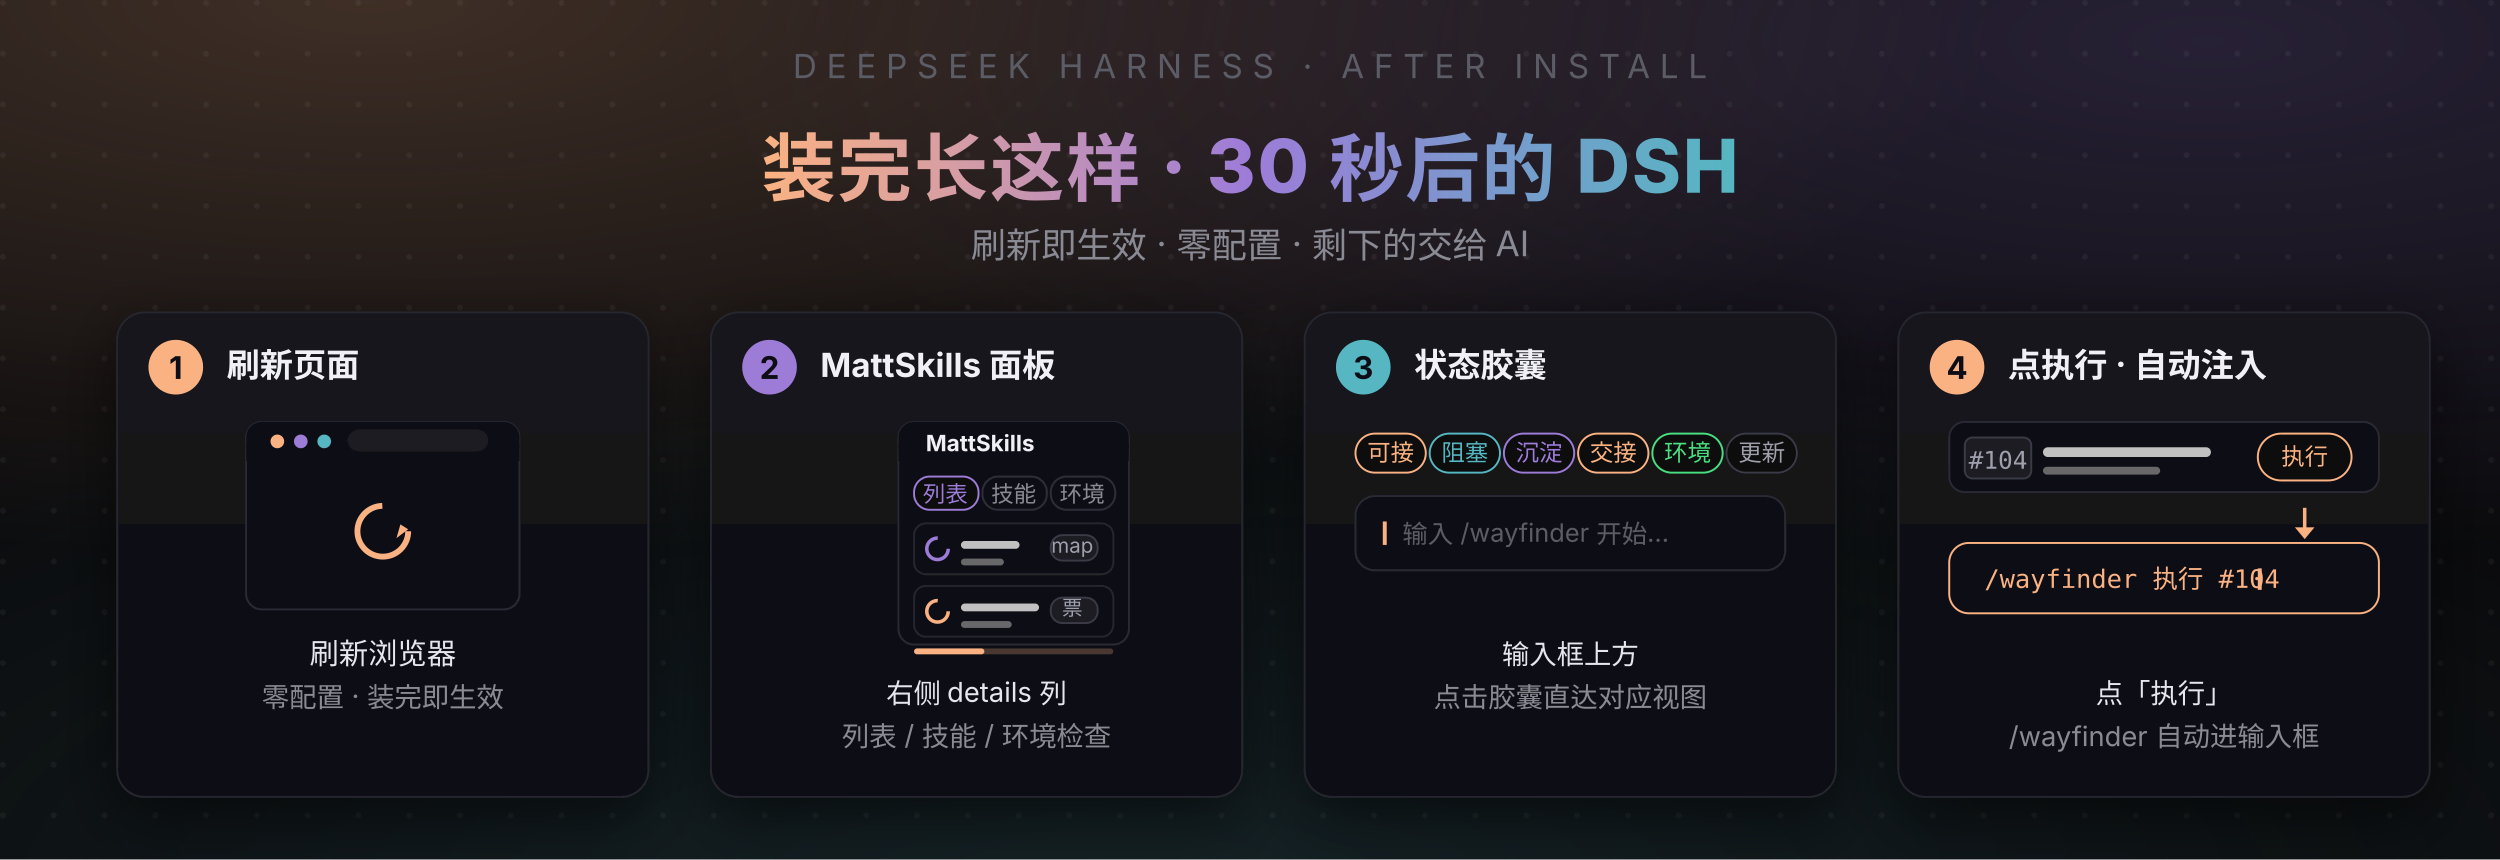
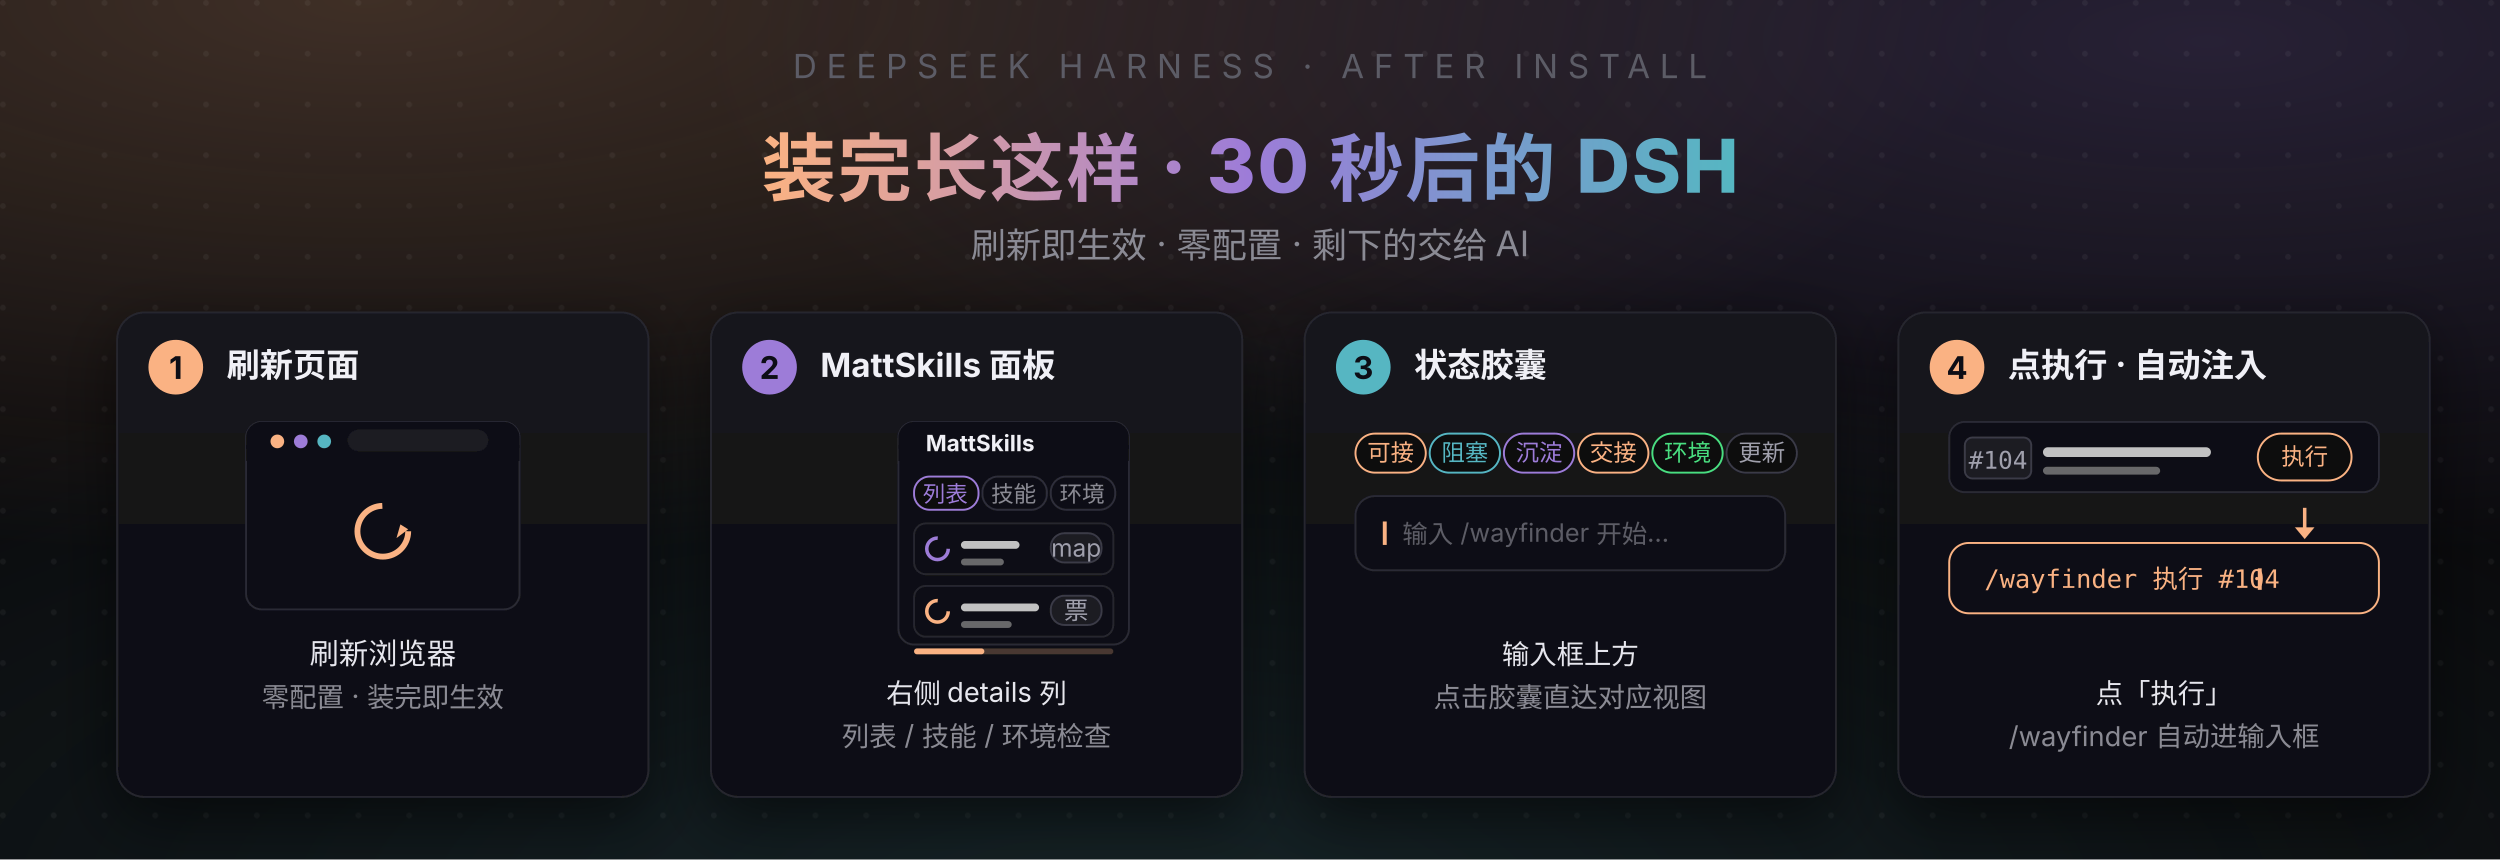
<svg xmlns="http://www.w3.org/2000/svg" width="1280" height="440" viewBox="0 0 1280 440">
  <defs>
    <radialGradient id="hO" cx="15%" cy="0%" r="65%">
      <stop offset="0%" stop-color="#FAB283" stop-opacity="0.22" />
      <stop offset="100%" stop-color="#FAB283" stop-opacity="0" />
    </radialGradient>
    <radialGradient id="hV" cx="88%" cy="5%" r="60%">
      <stop offset="0%" stop-color="#9D7CD8" stop-opacity="0.20" />
      <stop offset="100%" stop-color="#9D7CD8" stop-opacity="0" />
    </radialGradient>
    <radialGradient id="hT" cx="45%" cy="105%" r="70%">
      <stop offset="0%" stop-color="#56B6C2" stop-opacity="0.14" />
      <stop offset="100%" stop-color="#56B6C2" stop-opacity="0" />
    </radialGradient>
    <linearGradient id="tG" x1="0" y1="0" x2="1" y2="0">
      <stop offset="0%" stop-color="#FAB283" />
      <stop offset="50%" stop-color="#9D7CD8" />
      <stop offset="100%" stop-color="#56B6C2" />
    </linearGradient>
    <linearGradient id="cardG" x1="0" y1="0" x2="0" y2="1">
      <stop offset="0%" stop-color="#15151c" />
      <stop offset="100%" stop-color="#0d0d12" />
    </linearGradient>
    <filter id="glow" x="-30%" y="-30%" width="160%" height="160%">
      <feDropShadow dx="0" dy="10" stdDeviation="16" flood-color="#000" flood-opacity="0.55" />
    </filter>
    <pattern id="dots" width="26" height="26" patternUnits="userSpaceOnUse">
      <circle cx="1.5" cy="1.5" r="1.5" fill="#ffffff" opacity="0.05" />
    </pattern>
  </defs>
  <rect width="100%" height="100%" fill="#0a0a0c" />
  <rect width="100%" height="100%" fill="url(#hO)" />
  <rect width="100%" height="100%" fill="url(#hV)" />
  <rect width="100%" height="100%" fill="url(#hT)" />
  <rect width="100%" height="100%" fill="url(#dots)" />
  <text x="640" y="40" text-anchor="middle" font-family="-apple-system,Segoe UI,Microsoft YaHei,PingFang SC,sans-serif" font-size="17" letter-spacing="5" fill="#5c5c66">DEEPSEEK HARNESS · AFTER INSTALL</text>
  <text x="640" y="100" text-anchor="middle" font-family="-apple-system,Segoe UI,Microsoft YaHei,PingFang SC,sans-serif" font-size="38" font-weight="800" letter-spacing="1" fill="url(#tG)">装完长这样 · 30 秒后的 DSH</text>
  <text x="640" y="132" text-anchor="middle" font-family="-apple-system,Segoe UI,Microsoft YaHei,PingFang SC,sans-serif" font-size="18" fill="#8a8a94">刷新即生效 · 零配置 · 剩下的交给 AI</text>
  <g filter="url(#glow)">
    <rect x="60" y="160" width="272" height="248" rx="14" fill="url(#cardG)" stroke="#26262f" />
    <circle cx="90" cy="188" r="14" fill="#FAB283" />
    <text x="90" y="194" text-anchor="middle" font-family="-apple-system,Segoe UI,Microsoft YaHei,PingFang SC,sans-serif" font-size="16" font-weight="700" fill="#0d0d12">1</text>
    <text x="116" y="193" font-family="-apple-system,Segoe UI,Microsoft YaHei,PingFang SC,sans-serif" font-size="17" font-weight="700" fill="#f0f0f6">刷新页面</text>
    <rect x="126" y="216" width="140" height="96" rx="8" fill="#0e0e14" stroke="#2a2a34" />
    <rect x="126" y="216" width="140" height="20" rx="8" fill="#101016" />
    <rect x="126" y="228" width="140" height="8" fill="#101016" />
    <circle cx="142" cy="226" r="3.5" fill="#FAB283" />
    <circle cx="154" cy="226" r="3.5" fill="#9D7CD8" />
    <circle cx="166" cy="226" r="3.5" fill="#56B6C2" />
    <rect x="178" y="220" width="72" height="11" rx="5.5" fill="#1a1a24" />
    <circle cx="196" cy="272" r="13" fill="none" stroke="#FAB283" stroke-width="3" stroke-dasharray="61 21" />
    <path d="M209 271l-6 4.5 2-7z" fill="#FAB283" />
    <text x="196" y="340" text-anchor="middle" font-family="-apple-system,Segoe UI,Microsoft YaHei,PingFang SC,sans-serif" font-size="15" fill="#e6e6ee">刷新浏览器</text>
    <text x="196" y="362" text-anchor="middle" font-family="-apple-system,Segoe UI,Microsoft YaHei,PingFang SC,sans-serif" font-size="14" fill="#8a8a94">零配置 · 装完即生效</text>
  </g>
  <g filter="url(#glow)">
    <rect x="364" y="160" width="272" height="248" rx="14" fill="url(#cardG)" stroke="#26262f" />
    <circle cx="394" cy="188" r="14" fill="#9D7CD8" />
    <text x="394" y="194" text-anchor="middle" font-family="-apple-system,Segoe UI,Microsoft YaHei,PingFang SC,sans-serif" font-size="16" font-weight="700" fill="#0d0d12">2</text>
    <text x="420" y="193" font-family="-apple-system,Segoe UI,Microsoft YaHei,PingFang SC,sans-serif" font-size="17" font-weight="700" fill="#f0f0f6">MattSkills 面板</text>
    <rect x="460" y="216" width="118" height="114" rx="8" fill="#0e0e14" stroke="#2a2a34" />
    <rect x="460" y="216" width="118" height="20" rx="8" fill="#101016" />
    <rect x="460" y="228" width="118" height="8" fill="#101016" />
    <text x="474" y="231" font-family="-apple-system,Segoe UI,Microsoft YaHei,PingFang SC,sans-serif" font-size="11.5" font-weight="700" fill="#f0f0f6">MattSkills</text>
    <rect x="468" y="244" width="33" height="17" rx="8" fill="#0A0A0A" stroke="#9D7CD8" />
    <text x="484" y="257" text-anchor="middle" font-family="-apple-system,Segoe UI,Microsoft YaHei,PingFang SC,sans-serif" font-size="11.5" fill="#9D7CD8">列表</text>
    <rect x="503" y="244" width="33" height="17" rx="8" fill="#101016" stroke="#2e2e3a" />
    <text x="519" y="257" text-anchor="middle" font-family="-apple-system,Segoe UI,Microsoft YaHei,PingFang SC,sans-serif" font-size="11.5" fill="#8a8a94">技能</text>
    <rect x="538" y="244" width="33" height="17" rx="8" fill="#101016" stroke="#2e2e3a" />
    <text x="554" y="257" text-anchor="middle" font-family="-apple-system,Segoe UI,Microsoft YaHei,PingFang SC,sans-serif" font-size="11.5" fill="#8a8a94">环境</text>
    <rect x="468" y="268" width="102" height="26" rx="6" fill="#0e0e14" stroke="#26262f" />
    <circle cx="480" cy="281" r="5.5" fill="none" stroke="#9D7CD8" stroke-width="1.8" stroke-dasharray="26 9" />
    <rect x="492" y="277" width="30" height="4" rx="2" fill="#EEEEEE" opacity="0.8" />
    <rect x="492" y="286" width="22" height="3.5" rx="1.75" fill="#EEEEEE" opacity="0.4" />
-     <rect x="538" y="274" width="24" height="13" rx="6" fill="#1a1a24" stroke="#3a3a46" />
-     <text x="549" y="283" text-anchor="middle" font-family="-apple-system,Segoe UI,Microsoft YaHei,PingFang SC,sans-serif" font-size="10.5" fill="#a0a0ac">map</text>
+     <rect x="538" y="273" width="26" height="15" rx="7" fill="#1a1a24" stroke="#3a3a46" />
+     <text x="551" y="285" text-anchor="middle" font-family="-apple-system,Segoe UI,Microsoft YaHei,PingFang SC,sans-serif" font-size="12.5" fill="#a0a0ac">map</text>
    <rect x="468" y="300" width="102" height="26" rx="6" fill="#0e0e14" stroke="#26262f" />
    <circle cx="480" cy="313" r="5.5" fill="none" stroke="#FAB283" stroke-width="1.8" stroke-dasharray="26 9" />
    <rect x="492" y="309" width="40" height="4" rx="2" fill="#EEEEEE" opacity="0.8" />
    <rect x="492" y="318" width="26" height="3.5" rx="1.75" fill="#EEEEEE" opacity="0.4" />
-     <rect x="538" y="306" width="24" height="13" rx="6" fill="#1a1a24" stroke="#3a3a46" />
-     <text x="549" y="315" text-anchor="middle" font-family="-apple-system,Segoe UI,Microsoft YaHei,PingFang SC,sans-serif" font-size="10.5" fill="#a0a0ac">票</text>
+     <rect x="538" y="305" width="26" height="15" rx="7" fill="#1a1a24" stroke="#3a3a46" />
+     <text x="551" y="317" text-anchor="middle" font-family="-apple-system,Segoe UI,Microsoft YaHei,PingFang SC,sans-serif" font-size="12.5" fill="#a0a0ac">票</text>
    <rect x="468" y="332" width="102" height="3" rx="1.5" fill="#FAB283" opacity="0.25" />
    <rect x="468" y="332" width="36" height="3" rx="1.5" fill="#FAB283" />
    <text x="500" y="360" text-anchor="middle" font-family="-apple-system,Segoe UI,Microsoft YaHei,PingFang SC,sans-serif" font-size="14" fill="#e6e6ee">右侧 details 列</text>
    <text x="500" y="382" text-anchor="middle" font-family="-apple-system,Segoe UI,Microsoft YaHei,PingFang SC,sans-serif" font-size="14" fill="#8a8a94">列表 / 技能 / 环境检查</text>
  </g>
  <g filter="url(#glow)">
    <rect x="668" y="160" width="272" height="248" rx="14" fill="url(#cardG)" stroke="#26262f" />
    <circle cx="698" cy="188" r="14" fill="#56B6C2" />
    <text x="698" y="194" text-anchor="middle" font-family="-apple-system,Segoe UI,Microsoft YaHei,PingFang SC,sans-serif" font-size="16" font-weight="700" fill="#0d0d12">3</text>
    <text x="724" y="193" font-family="-apple-system,Segoe UI,Microsoft YaHei,PingFang SC,sans-serif" font-size="17" font-weight="700" fill="#f0f0f6">状态胶囊</text>
    <rect x="694" y="222" width="36" height="20" rx="10" fill="#0A0A0A" stroke="#FAB283" />
    <text x="712" y="236" text-anchor="middle" font-family="-apple-system,Segoe UI,Microsoft YaHei,PingFang SC,sans-serif" font-size="12" fill="#FAB283">可接</text>
    <rect x="732" y="222" width="36" height="20" rx="10" fill="#0A0A0A" stroke="#56B6C2" />
    <text x="750" y="236" text-anchor="middle" font-family="-apple-system,Segoe UI,Microsoft YaHei,PingFang SC,sans-serif" font-size="12" fill="#56B6C2">阻塞</text>
    <rect x="770" y="222" width="36" height="20" rx="10" fill="#0A0A0A" stroke="#9D7CD8" />
    <text x="788" y="236" text-anchor="middle" font-family="-apple-system,Segoe UI,Microsoft YaHei,PingFang SC,sans-serif" font-size="12" fill="#9D7CD8">沉淀</text>
    <rect x="808" y="222" width="36" height="20" rx="10" fill="#0A0A0A" stroke="#FAB283" />
    <text x="826" y="236" text-anchor="middle" font-family="-apple-system,Segoe UI,Microsoft YaHei,PingFang SC,sans-serif" font-size="12" fill="#FAB283">交接</text>
    <rect x="846" y="222" width="36" height="20" rx="10" fill="#0A0A0A" stroke="#4ADE80" />
    <text x="864" y="236" text-anchor="middle" font-family="-apple-system,Segoe UI,Microsoft YaHei,PingFang SC,sans-serif" font-size="12" fill="#4ADE80">环境</text>
    <rect x="884" y="222" width="36" height="20" rx="10" fill="#0A0A0A" stroke="#3a3a46" />
    <text x="902" y="236" text-anchor="middle" font-family="-apple-system,Segoe UI,Microsoft YaHei,PingFang SC,sans-serif" font-size="12" fill="#a0a0ac">更新</text>
    <rect x="694" y="254" width="220" height="38" rx="10" fill="#0e0e14" stroke="#2a2a34" />
    <rect x="708" y="267" width="2" height="12" fill="#FAB283" />
    <text x="718" y="278" font-family="-apple-system,Segoe UI,Microsoft YaHei,PingFang SC,sans-serif" font-size="13" fill="#5c5c66">输入 /wayfinder 开始…</text>
    <text x="804" y="340" text-anchor="middle" font-family="-apple-system,Segoe UI,Microsoft YaHei,PingFang SC,sans-serif" font-size="14" fill="#e6e6ee">输入框上方</text>
    <text x="804" y="362" text-anchor="middle" font-family="-apple-system,Segoe UI,Microsoft YaHei,PingFang SC,sans-serif" font-size="14" fill="#8a8a94">点击胶囊直达对应视图</text>
  </g>
  <g filter="url(#glow)">
    <rect x="972" y="160" width="272" height="248" rx="14" fill="url(#cardG)" stroke="#26262f" />
    <circle cx="1002" cy="188" r="14" fill="#FAB283" />
    <text x="1002" y="194" text-anchor="middle" font-family="-apple-system,Segoe UI,Microsoft YaHei,PingFang SC,sans-serif" font-size="16" font-weight="700" fill="#0d0d12">4</text>
    <text x="1028" y="193" font-family="-apple-system,Segoe UI,Microsoft YaHei,PingFang SC,sans-serif" font-size="17" font-weight="700" fill="#f0f0f6">点执行 · 自动注入</text>
    <rect x="998" y="216" width="220" height="36" rx="8" fill="#0e0e14" stroke="#2a2a34" />
    <rect x="1006" y="224" width="34" height="21" rx="4" fill="#1a1a24" stroke="#3a3a46" />
-     <text x="1023" y="240" text-anchor="middle" font-family="ui-monospace,SFMono-Regular,Menlo,Consolas,monospace" font-size="12.5" fill="#a0a0ac">#104</text>
+     <text x="1023" y="240" text-anchor="middle" font-family="'JetBrains Mono',ui-monospace,SFMono-Regular,Menlo,Consolas,monospace" font-size="12.5" fill="#a0a0ac">#104</text>
    <rect x="1046" y="229" width="86" height="5" rx="2.5" fill="#EEEEEE" opacity="0.8" />
    <rect x="1046" y="239" width="60" height="4" rx="2" fill="#EEEEEE" opacity="0.4" />
    <rect x="1156" y="222" width="48" height="24" rx="12" fill="#0A0A0A" stroke="#FAB283" />
    <text x="1180" y="238" text-anchor="middle" font-family="-apple-system,Segoe UI,Microsoft YaHei,PingFang SC,sans-serif" font-size="12" fill="#FAB283">执行</text>
    <path d="M1180 260v14" stroke="#FAB283" stroke-width="1.8" />
    <path d="M1175 270l5 6 5-6z" fill="#FAB283" />
    <rect x="998" y="278" width="220" height="36" rx="10" fill="#0e0e14" stroke="#FAB283" />
-     <text x="1016" y="301" font-family="ui-monospace,SFMono-Regular,Menlo,Consolas,monospace" font-size="13" fill="#FAB283">/wayfinder 执行 #104</text>
+     <text x="1016" y="301" font-family="'JetBrains Mono',ui-monospace,SFMono-Regular,Menlo,Consolas,monospace" font-size="13" fill="#FAB283">/wayfinder 执行 #104</text>
    <rect x="1156" y="291" width="2" height="11" fill="#FAB283" />
    <text x="1108" y="360" text-anchor="middle" font-family="-apple-system,Segoe UI,Microsoft YaHei,PingFang SC,sans-serif" font-size="14" fill="#e6e6ee">点「执行」</text>
    <text x="1108" y="382" text-anchor="middle" font-family="-apple-system,Segoe UI,Microsoft YaHei,PingFang SC,sans-serif" font-size="14" fill="#8a8a94">/wayfinder 自动进输入框</text>
  </g>
</svg>
